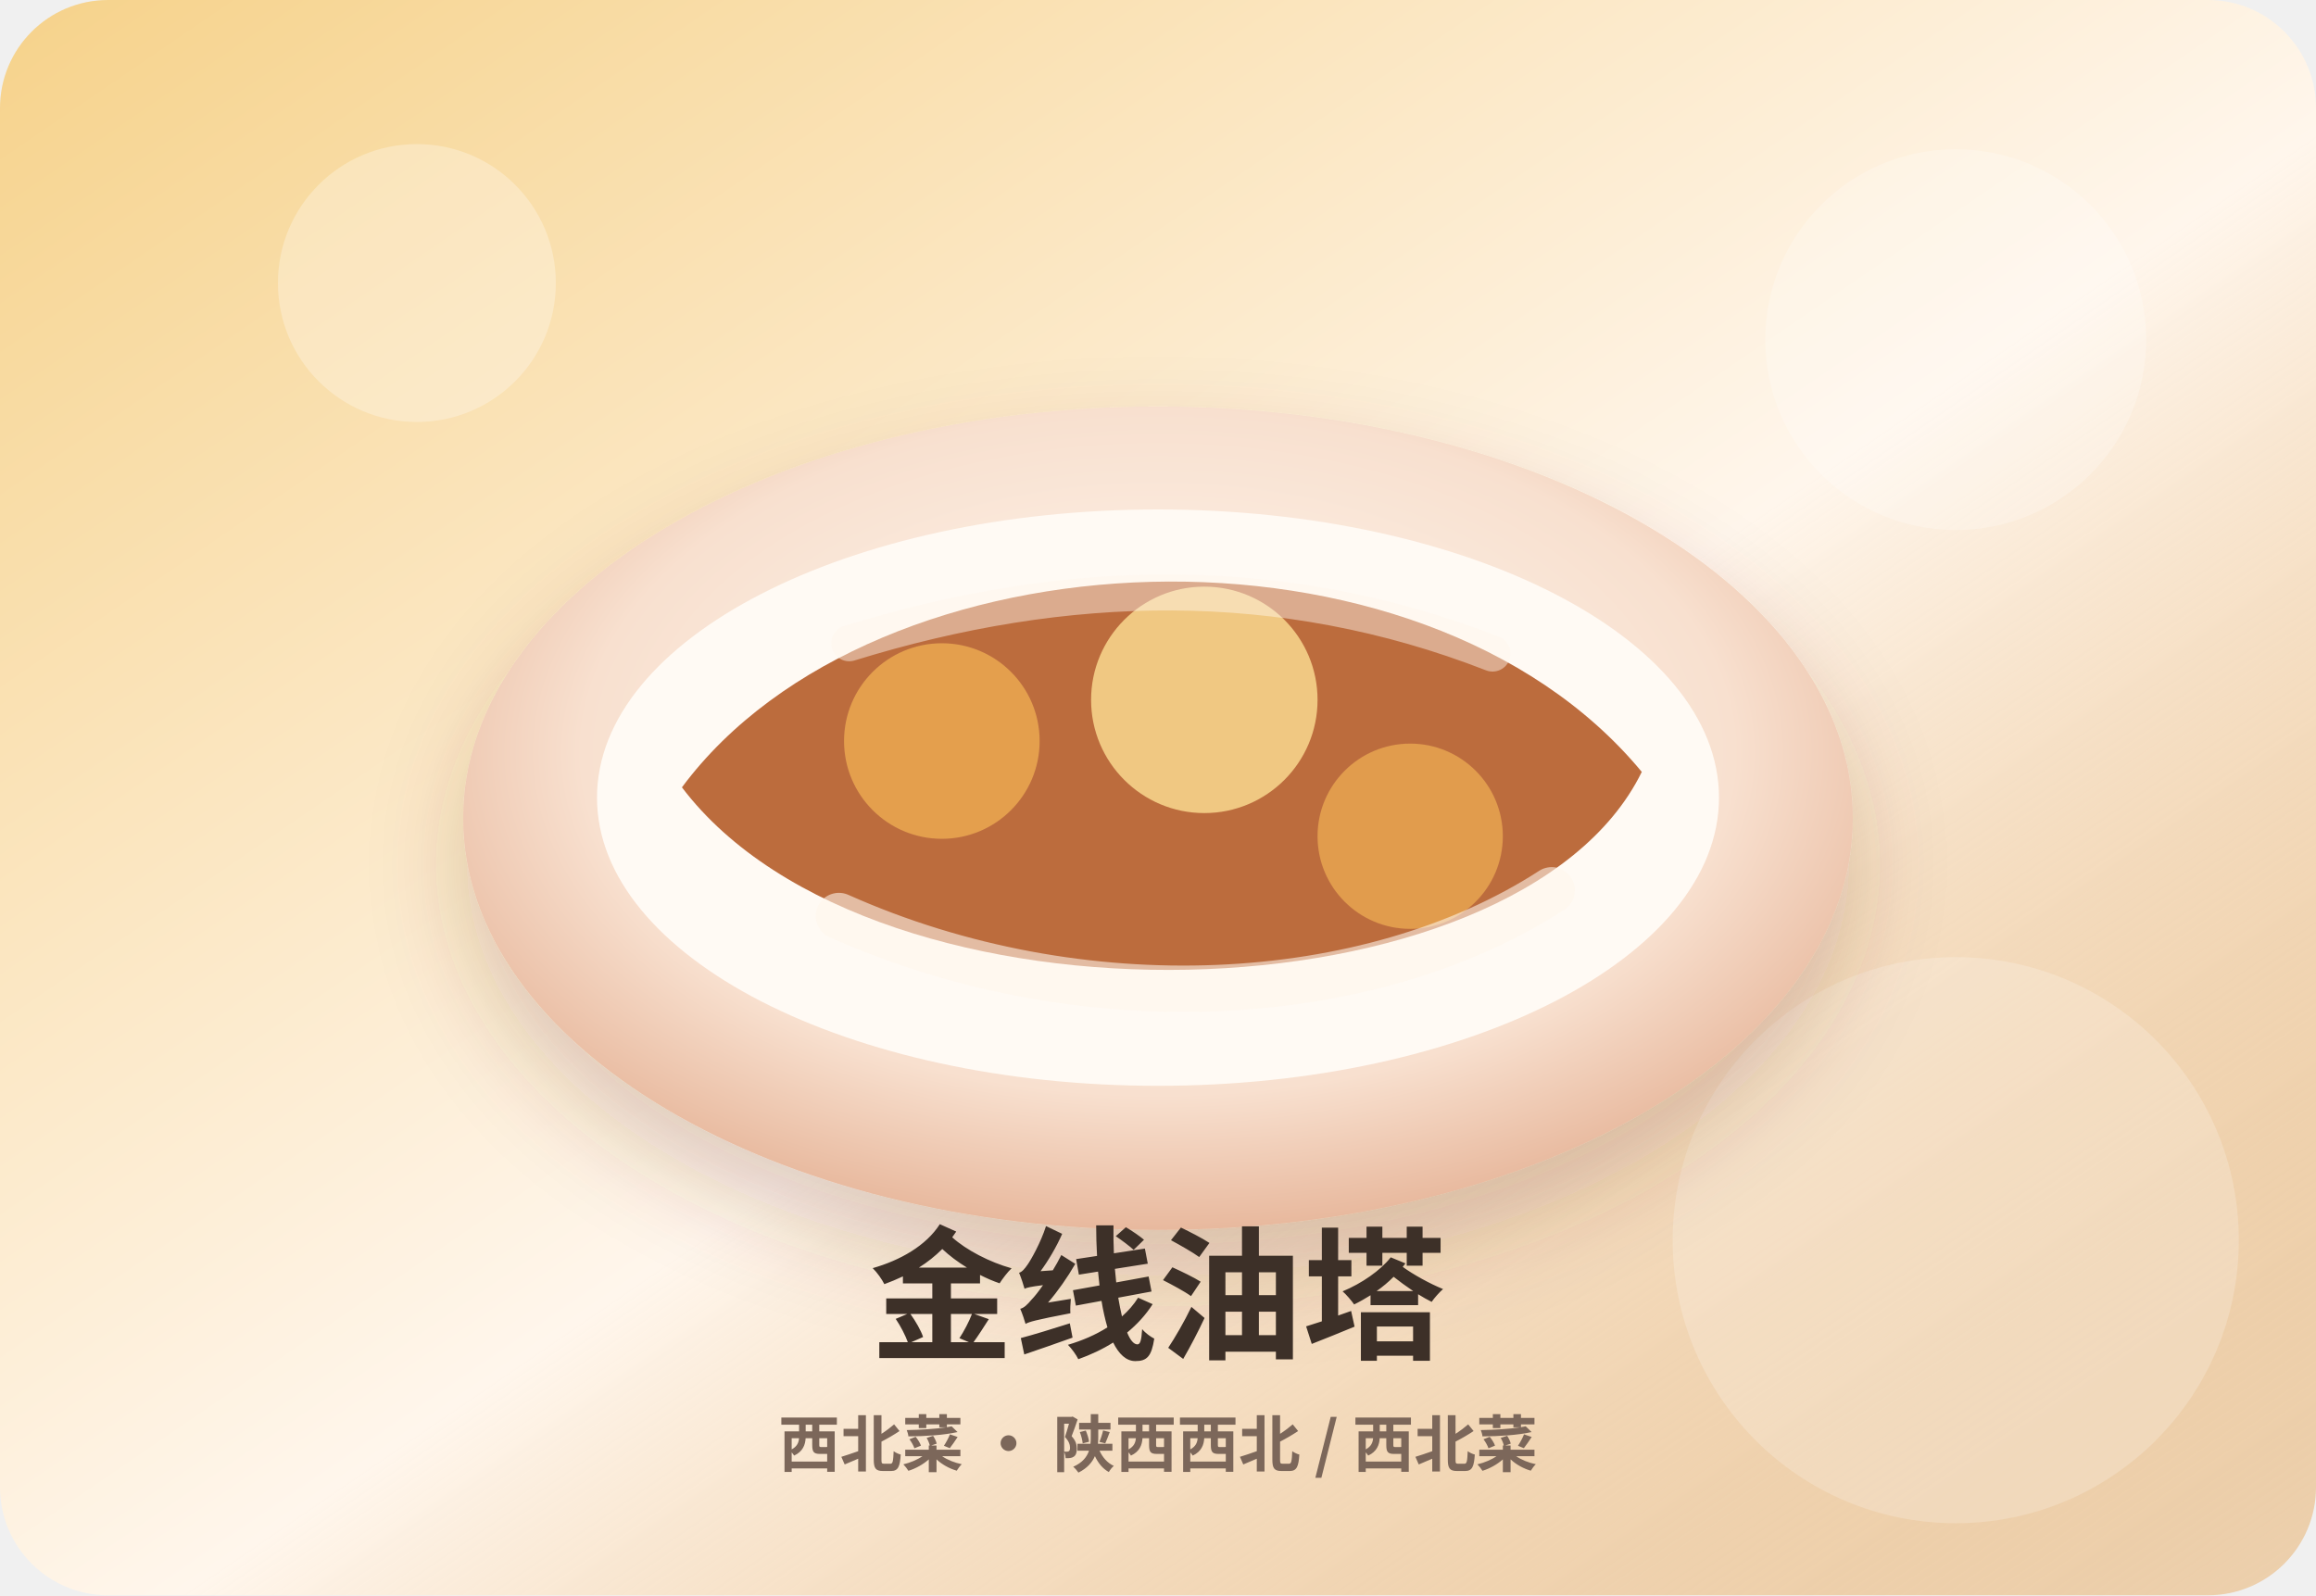
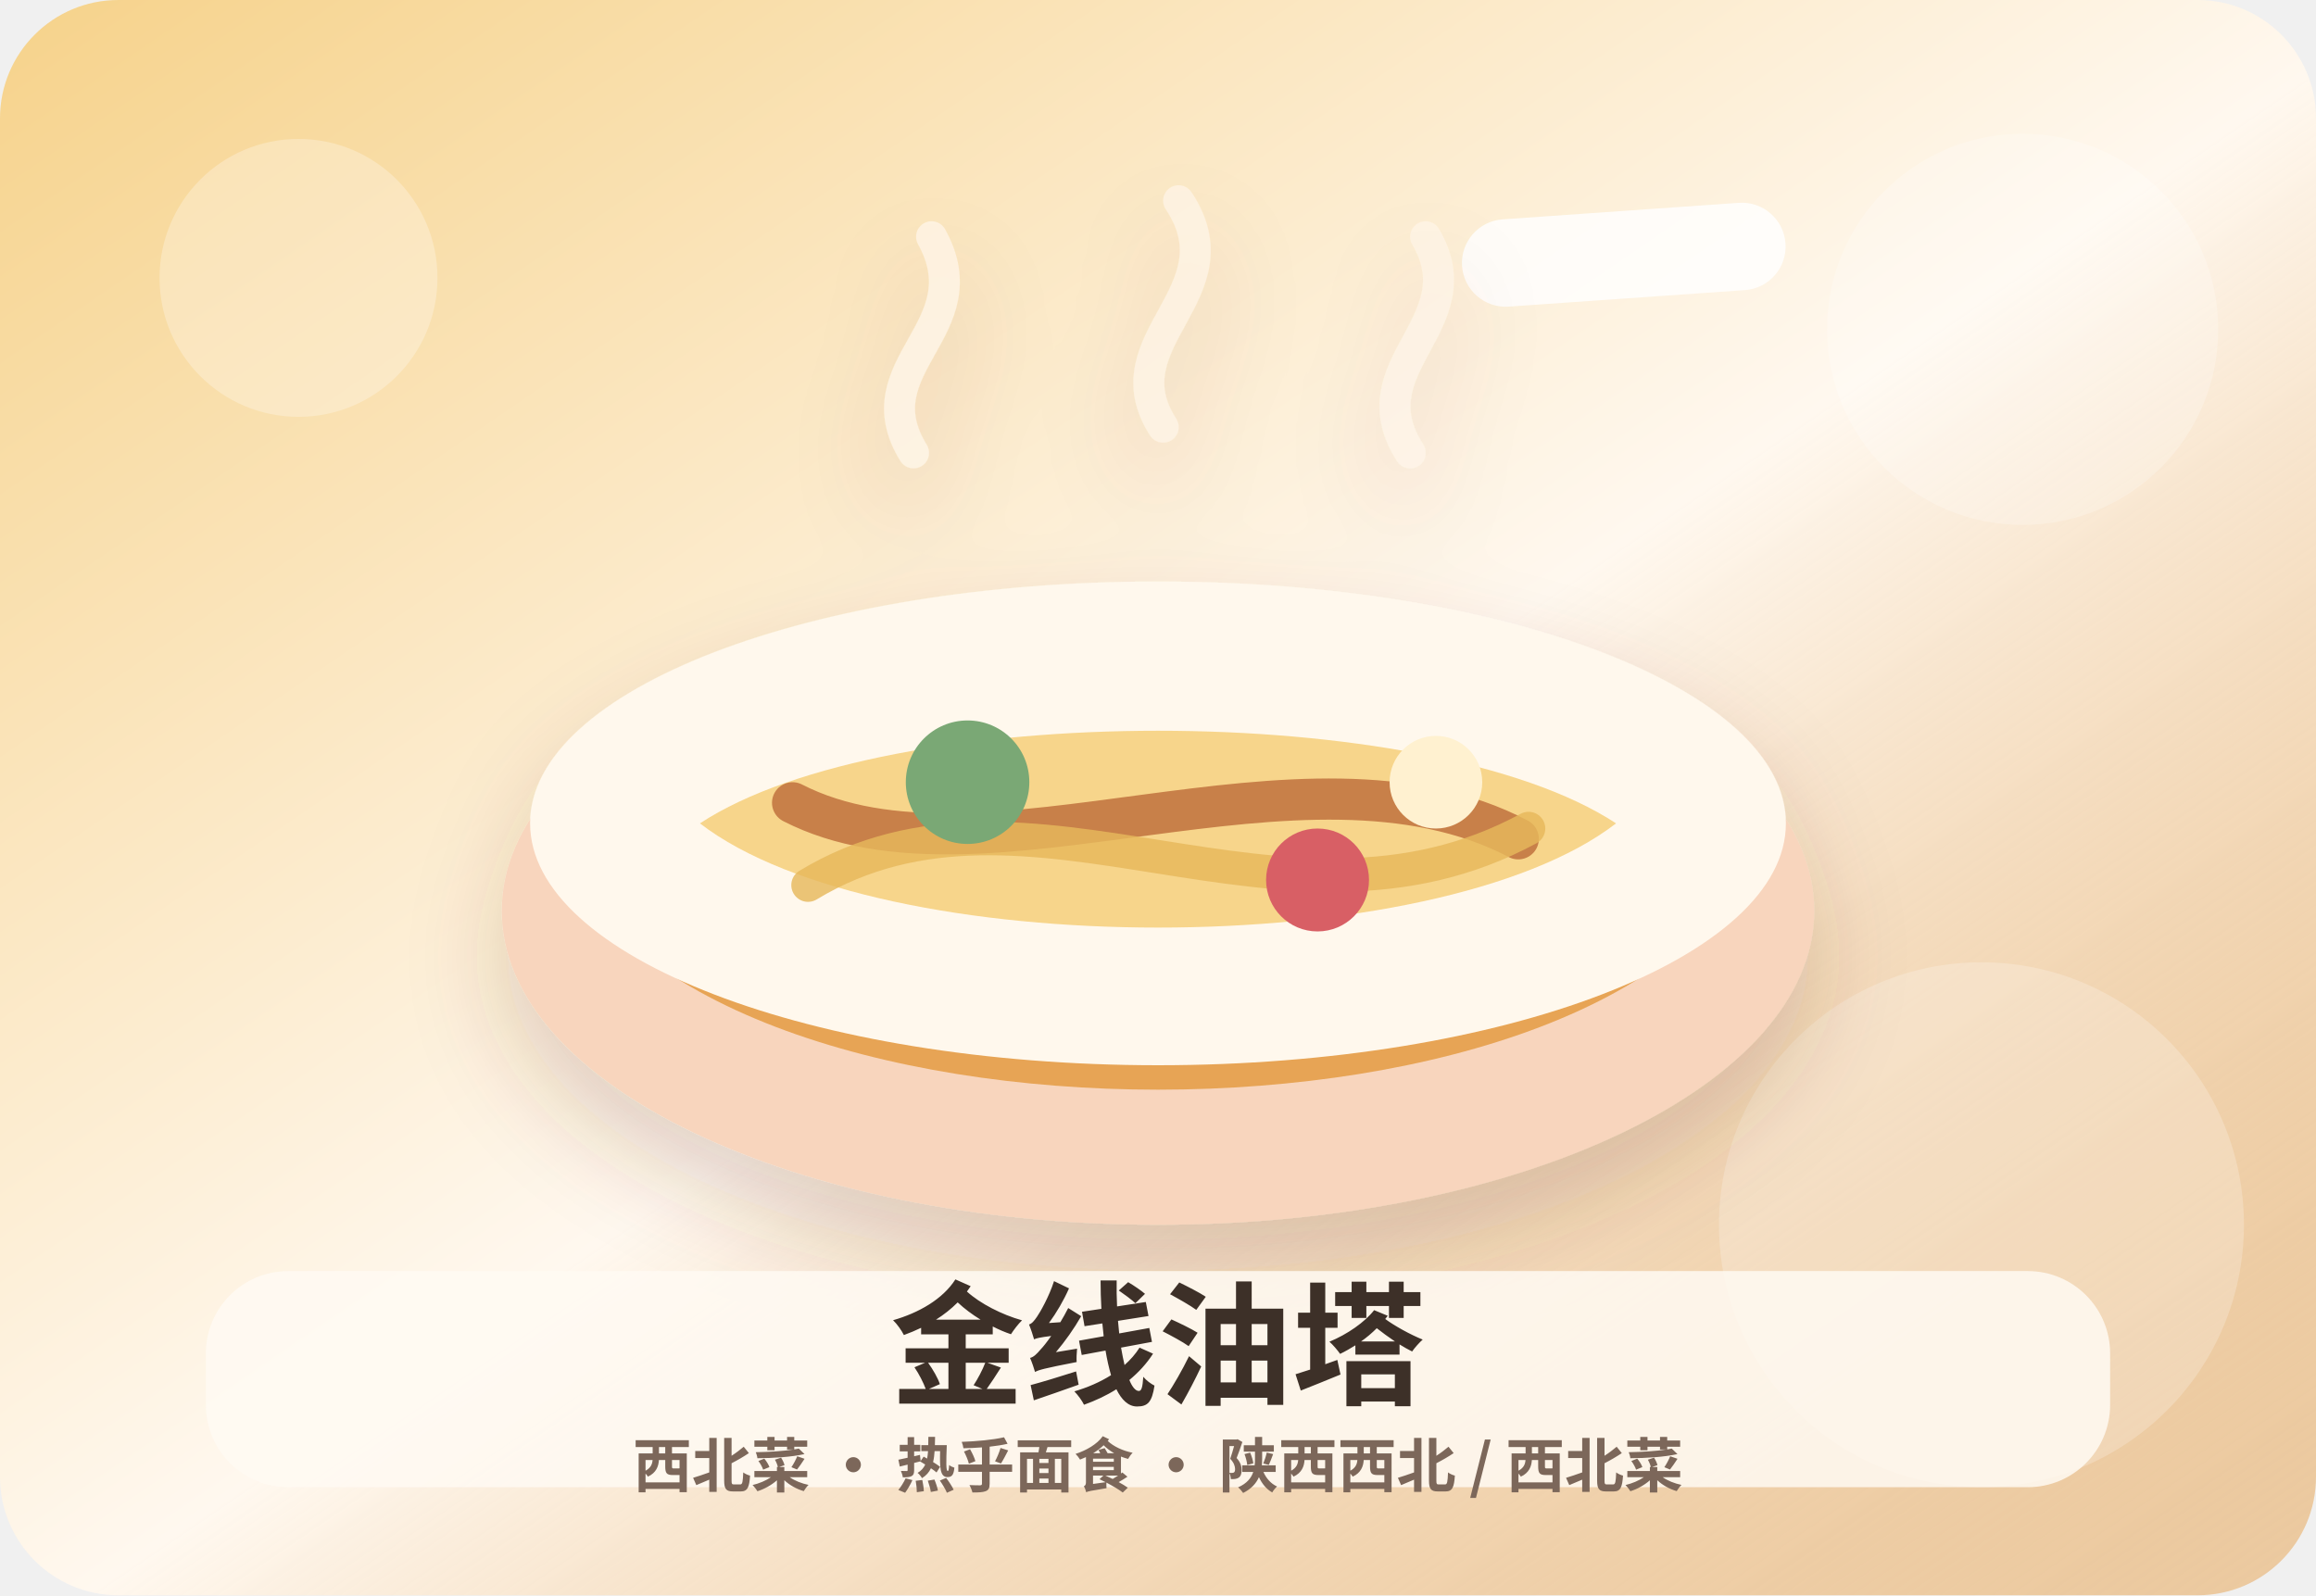
<svg xmlns="http://www.w3.org/2000/svg" width="900" height="620" viewBox="0 0 900 620">
  <defs>
    <linearGradient id="bg" x1="0" x2="1" y1="0" y2="1">
      <stop offset="0%" stop-color="#f6d28a" />
-       <stop offset="54%" stop-color="#fff6ec" />
-       <stop offset="100%" stop-color="#e6a24f" stop-opacity="0.42" />
+       <stop offset="52%" stop-color="#fff8ef" />
+       <stop offset="100%" stop-color="#e6a24f" stop-opacity="0.5" />
    </linearGradient>
-     <radialGradient id="plate" cx="50%" cy="42%" r="58%">
-       <stop offset="0%" stop-color="#fffaf3" />
-       <stop offset="72%" stop-color="#f8e0cf" />
-       <stop offset="100%" stop-color="#e8b99e" />
-     </radialGradient>
    <filter id="shadow" x="-20%" y="-20%" width="140%" height="140%">
-       <feDropShadow dx="0" dy="18" stdDeviation="18" flood-color="#6f3d2d" flood-opacity="0.22" />
+       <feDropShadow dx="0" dy="18" stdDeviation="18" flood-color="#6f3d2d" flood-opacity="0.2" />
    </filter>
  </defs>
-   <rect width="900" height="620" rx="42" fill="url(#bg)" />
-   <circle cx="162" cy="110" r="54" fill="#ffffff" opacity="0.28" />
-   <circle cx="760" cy="132" r="74" fill="#ffffff" opacity="0.22" />
-   <circle cx="760" cy="482" r="110" fill="#ffffff" opacity="0.2" />
+   <rect width="900" height="620" rx="46" fill="url(#bg)" />
+   <circle cx="116" cy="108" r="54" fill="#ffffff" opacity="0.27" />
+   <circle cx="786" cy="128" r="76" fill="#ffffff" opacity="0.22" />
+   <circle cx="770" cy="476" r="102" fill="#ffffff" opacity="0.22" />
+   <rect x="568" y="82" width="126" height="34" rx="17" fill="#ffffff" opacity="0.82" transform="rotate(-4 631 99)" />
  <g filter="url(#shadow)">
-     <ellipse cx="450" cy="318" rx="270" ry="160" fill="url(#plate)" />
-     <ellipse cx="450" cy="310" rx="218" ry="112" fill="#fffaf4" />
-     <path d="M265 306 C340 205 552 196 638 300 C590 398 340 405 265 306Z" fill="#b65f2f" opacity="0.92" />
-     <circle cx="366" cy="288" r="38" fill="#e6a24f" opacity="0.95" />
-     <circle cx="468" cy="272" r="44" fill="#f6d28a" opacity="0.9" />
-     <circle cx="548" cy="325" r="36" fill="#e6a24f" opacity="0.88" />
-     <path d="M326 356 C420 398 532 392 603 346" fill="none" stroke="#fff6ec" stroke-width="18" stroke-linecap="round" opacity="0.58" />
-     <path d="M330 250 C414 224 498 222 580 254" fill="none" stroke="#fff6ec" stroke-width="14" stroke-linecap="round" opacity="0.46" />
+     <path d="M355 176 C334 142 382 128 362 92" fill="none" stroke="#fff6ec" stroke-width="12" stroke-linecap="round" opacity="0.72" />
+     <path d="M452 166 C430 132 482 114 458 78" fill="none" stroke="#fff6ec" stroke-width="12" stroke-linecap="round" opacity="0.64" />
+     <path d="M548 176 C526 142 574 126 554 92" fill="none" stroke="#fff6ec" stroke-width="12" stroke-linecap="round" opacity="0.58" />
+     <ellipse cx="450" cy="354" rx="255" ry="122" fill="#f8d5bd" />
+     <path d="M216 326 C260 456 640 456 684 326 Z" fill="#e6a24f" opacity="0.95" />
+     <ellipse cx="450" cy="320" rx="244" ry="94" fill="#fff8ed" />
+     <path d="M272 320 C345 272 555 272 628 320 C558 374 342 374 272 320Z" fill="#f7d58b" />
+     <path d="M308 312 C382 350 506 282 590 326" fill="none" stroke="#b65f2f" stroke-width="16" stroke-linecap="round" opacity="0.72" />
+     <path d="M314 344 C400 292 498 374 594 322" fill="none" stroke="#e6b85c" stroke-width="13" stroke-linecap="round" opacity="0.82" />
+     <circle cx="376" cy="304" r="24" fill="#7aa874" />
+     <circle cx="512" cy="342" r="20" fill="#d85f65" />
+     <circle cx="558" cy="304" r="18" fill="#fff1d0" />
  </g>
  <g font-family="PingFang SC, Microsoft YaHei, Noto Sans CJK SC, Arial, sans-serif" text-anchor="middle">
-     <text x="450" y="524" font-size="56" font-weight="800" fill="#3d3028">金线油塔</text>
-     <text x="450" y="570" font-size="24" font-weight="600" fill="#7c675a">西北菜 · 陕西西北 / 西北菜</text>
+     <rect x="80" y="494" width="740" height="84" rx="32" fill="#fffaf3" opacity="0.84" />
+     <text x="450" y="542" font-size="52" font-weight="800" fill="#3d3028">金线油塔</text>
+     <text x="450" y="578" font-size="23" font-weight="600" fill="#7c675a">西北菜 · 热乎面食 · 陕西西北 / 西北菜</text>
  </g>
</svg>
